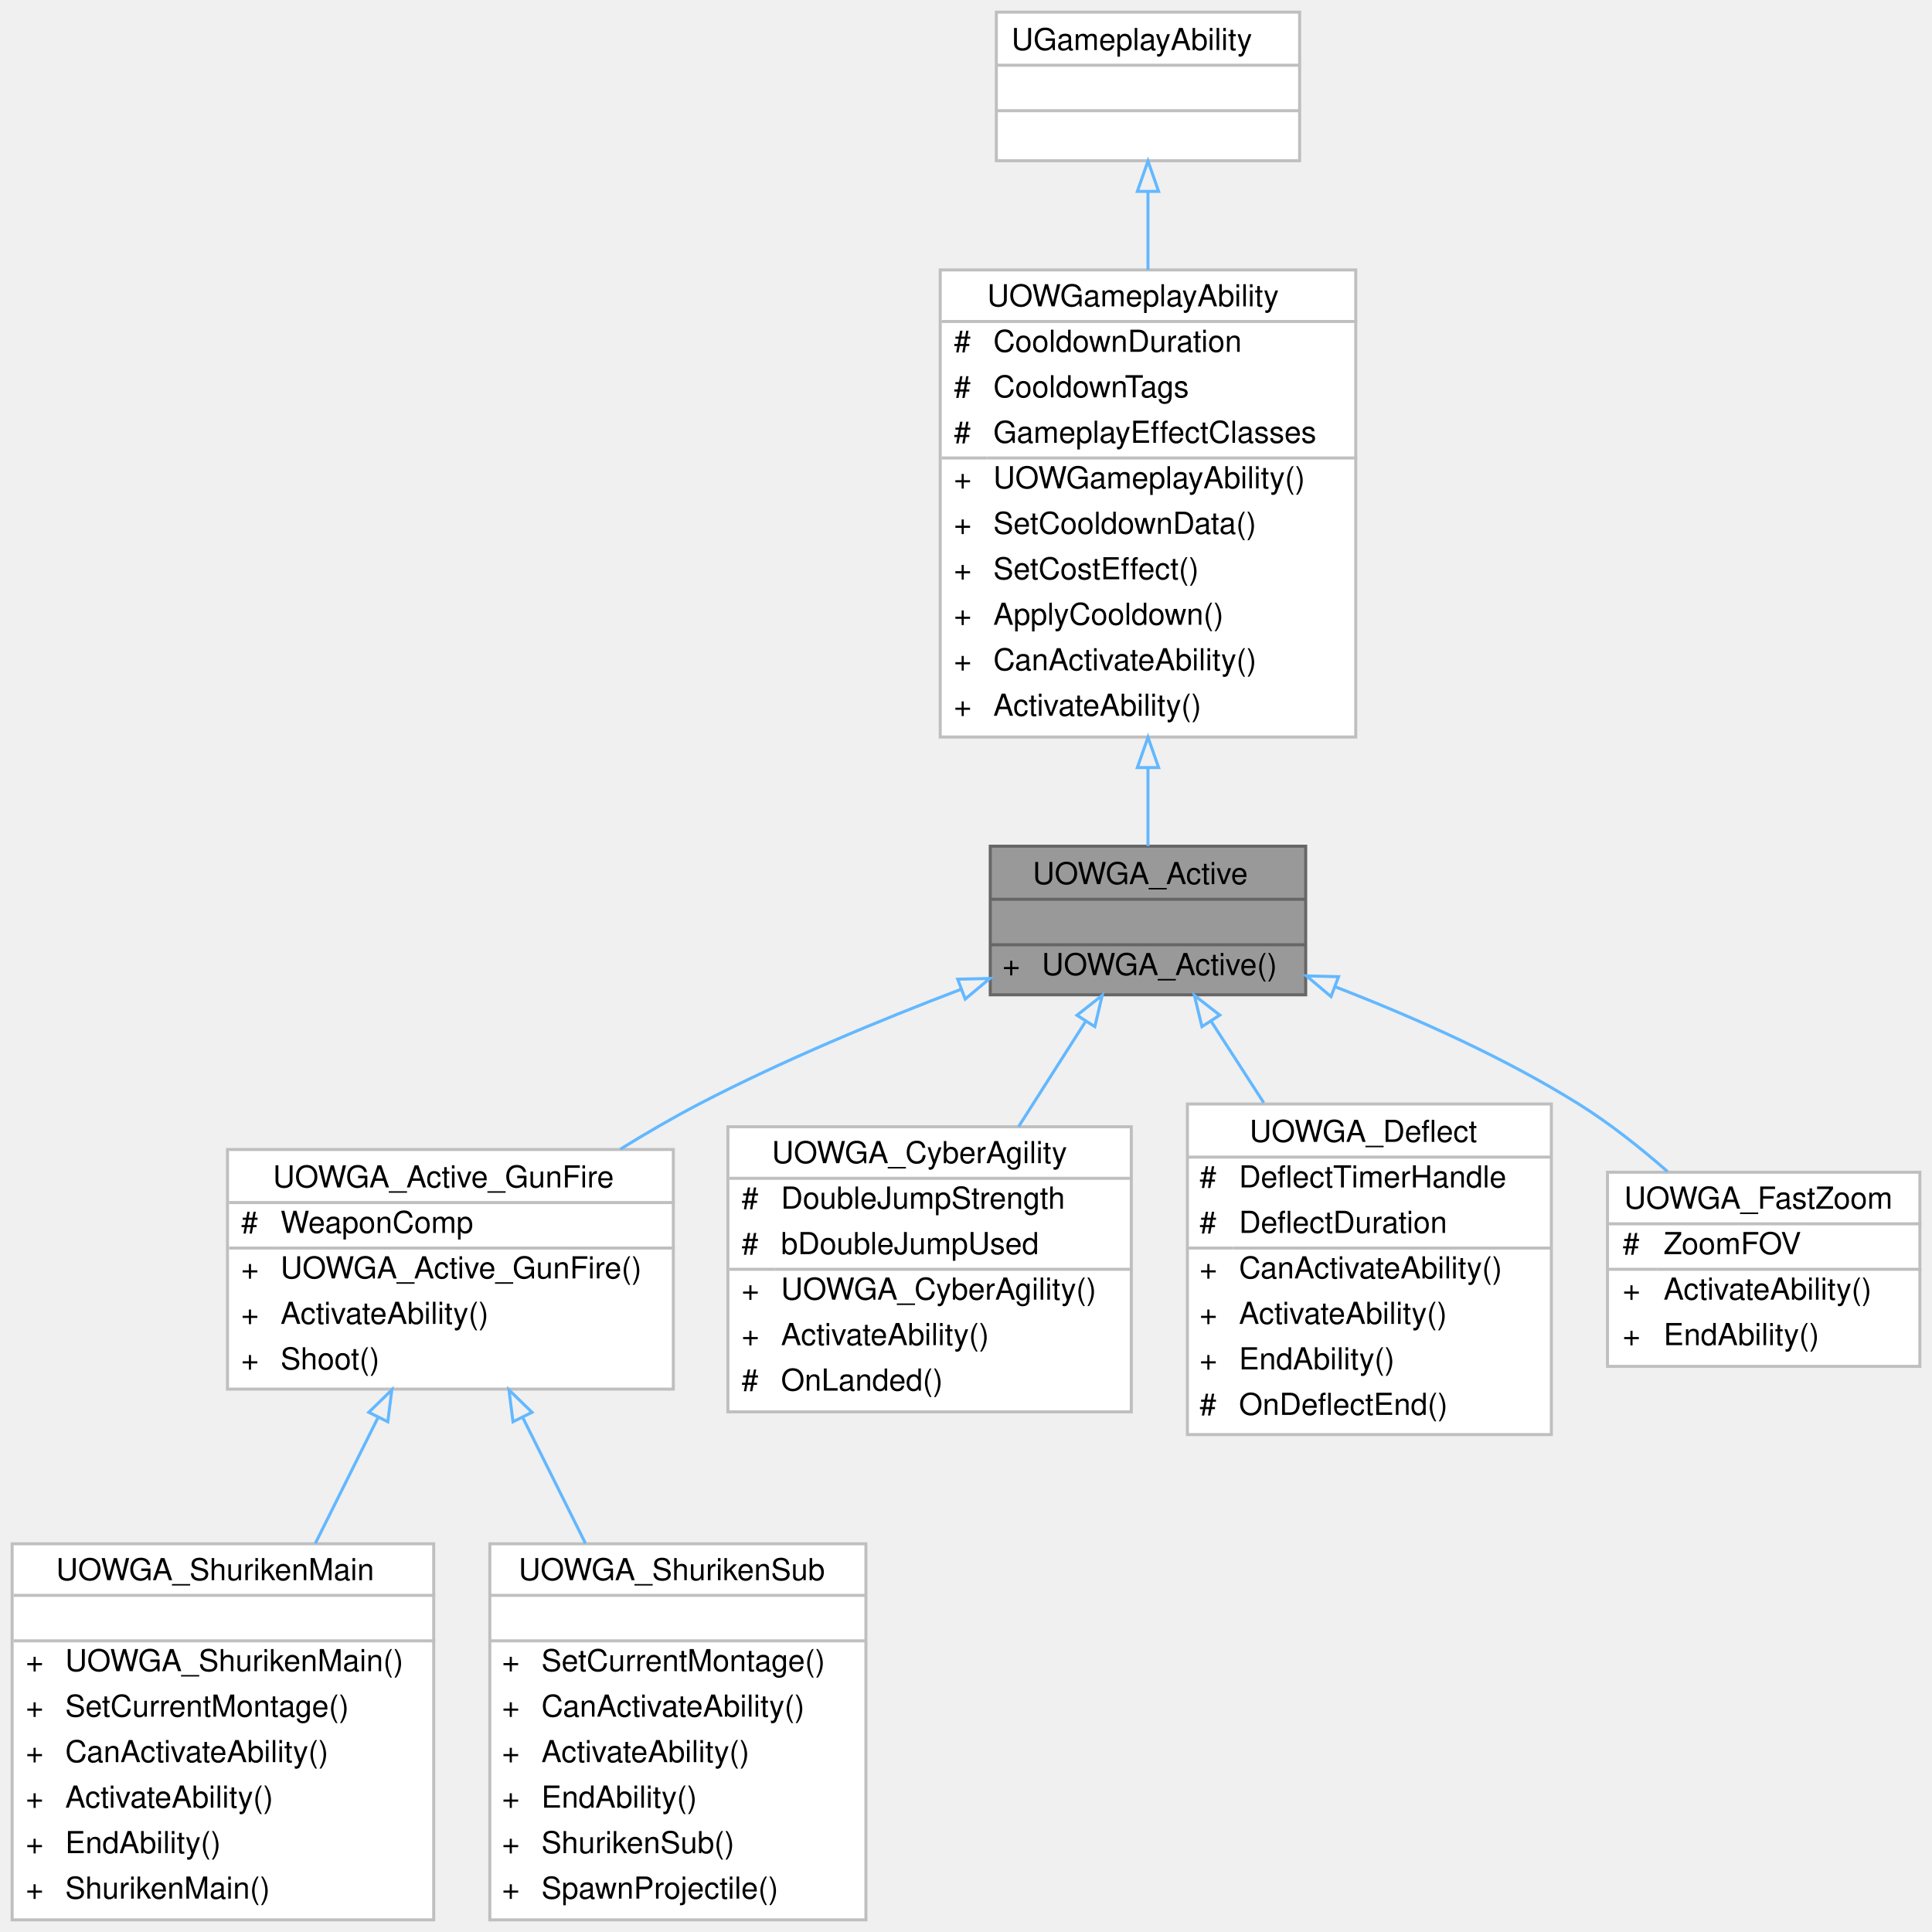
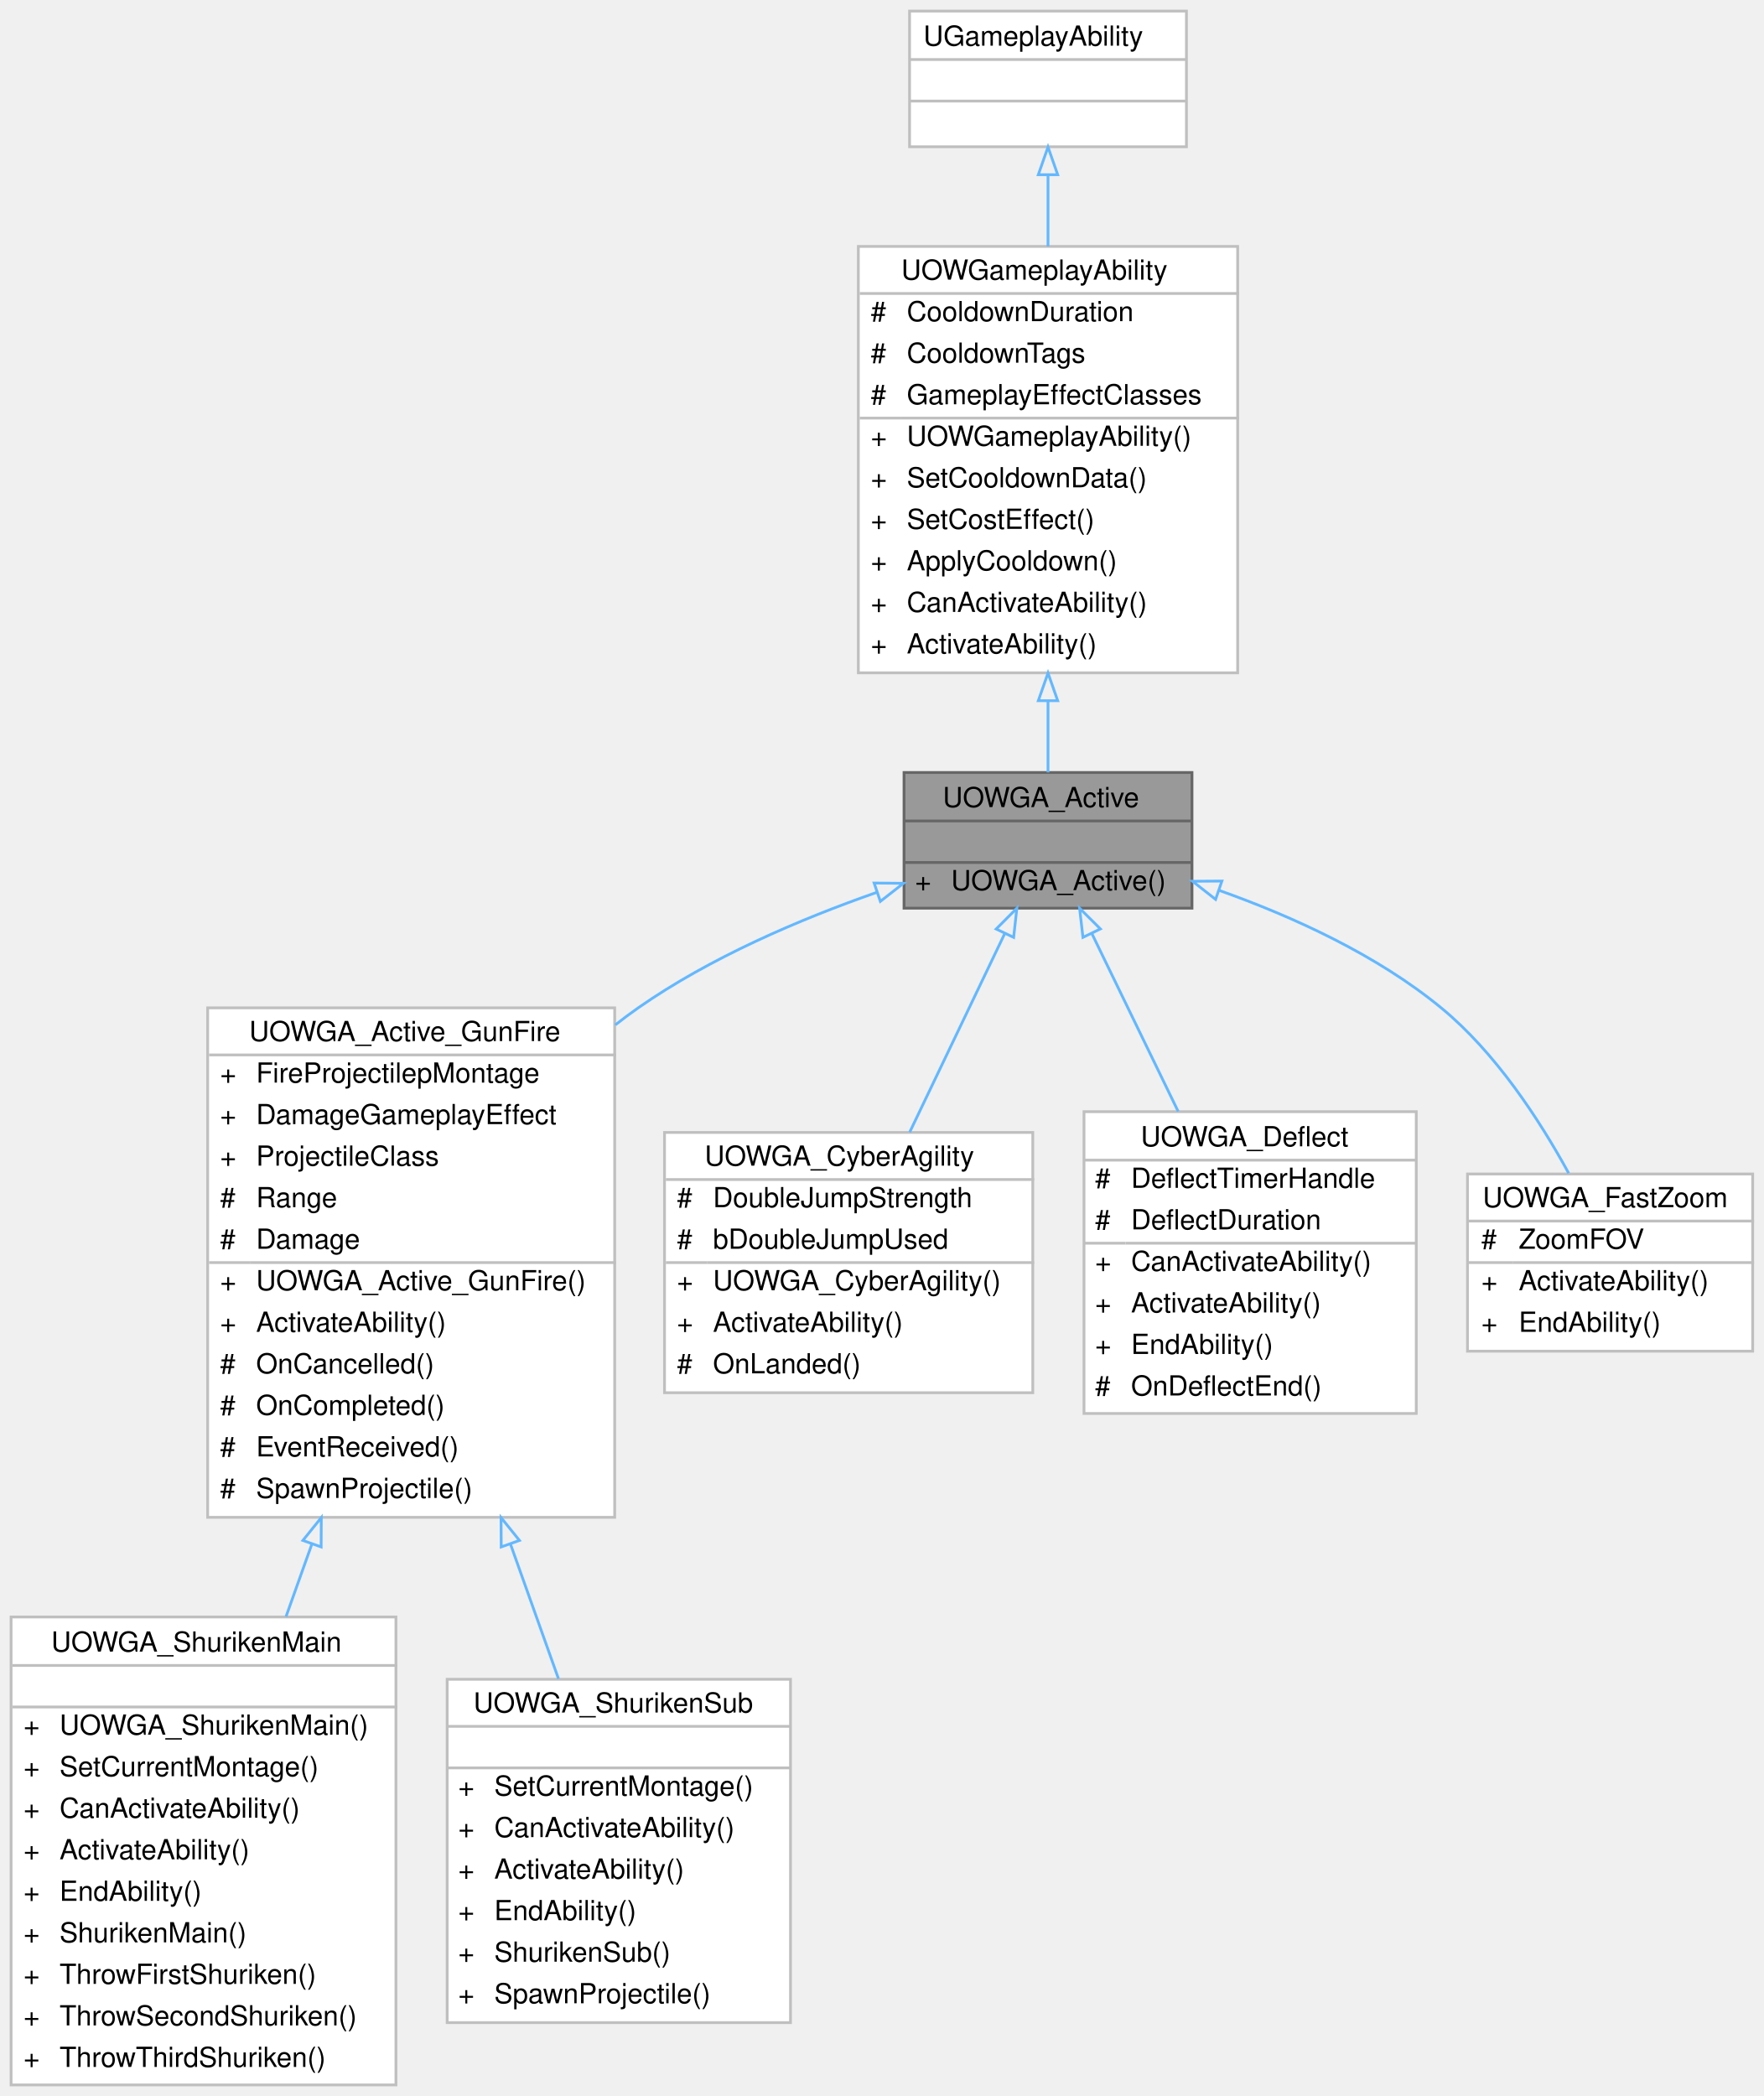
- <svg xmlns="http://www.w3.org/2000/svg" xmlns:xlink="http://www.w3.org/1999/xlink" width="637pt" height="637pt" viewBox="0.00 0.00 637.00 637.00">
-   <g id="graph0" class="graph" transform="scale(1 1) rotate(0) translate(4 633)">
+ <svg xmlns="http://www.w3.org/2000/svg" xmlns:xlink="http://www.w3.org/1999/xlink" width="637pt" height="757pt" viewBox="0.00 0.00 637.00 757.00">
+   <g id="graph0" class="graph" transform="scale(1 1) rotate(0) translate(4 753)">
    <g id="Node000001" class="node">
      <g id="a_Node000001">
        <a xlink:title=" ">
-           <polygon fill="#999999" stroke="transparent" points="426.5,-354 322.5,-354 322.5,-305 426.5,-305 426.5,-354" />
-           <text text-anchor="start" x="336.5" y="-341.5" font-family="Helvetica,sans-Serif" font-size="10.00">UOWGA_Active</text>
-           <text text-anchor="start" x="372.5" y="-326.5" font-family="Helvetica,sans-Serif" font-size="10.00"> </text>
-           <text text-anchor="start" x="326.5" y="-311.5" font-family="Helvetica,sans-Serif" font-size="10.00">+</text>
-           <text text-anchor="start" x="339.5" y="-311.5" font-family="Helvetica,sans-Serif" font-size="10.00">UOWGA_Active()</text>
-           <polygon fill="#666666" stroke="#666666" points="322.5,-336.5 322.5,-336.5 426.5,-336.5 426.5,-336.5 322.5,-336.5" />
-           <polygon fill="#666666" stroke="#666666" points="322.5,-321.5 322.5,-321.5 426.5,-321.5 426.5,-321.5 322.5,-321.5" />
-           <polygon fill="none" stroke="#666666" points="322.5,-305 322.5,-354 426.5,-354 426.5,-305 322.5,-305" />
+           <polygon fill="#999999" stroke="transparent" points="426.5,-474 322.5,-474 322.5,-425 426.5,-425 426.5,-474" />
+           <text text-anchor="start" x="336.5" y="-461.5" font-family="Helvetica,sans-Serif" font-size="10.00">UOWGA_Active</text>
+           <text text-anchor="start" x="372.5" y="-446.5" font-family="Helvetica,sans-Serif" font-size="10.00"> </text>
+           <text text-anchor="start" x="326.5" y="-431.5" font-family="Helvetica,sans-Serif" font-size="10.00">+</text>
+           <text text-anchor="start" x="339.5" y="-431.5" font-family="Helvetica,sans-Serif" font-size="10.00">UOWGA_Active()</text>
+           <polygon fill="#666666" stroke="#666666" points="322.5,-456.5 322.5,-456.5 426.5,-456.5 426.5,-456.5 322.5,-456.5" />
+           <polygon fill="#666666" stroke="#666666" points="322.5,-441.5 322.5,-441.5 426.5,-441.5 426.5,-441.5 322.5,-441.5" />
+           <polygon fill="none" stroke="#666666" points="322.5,-425 322.5,-474 426.5,-474 426.5,-425 322.5,-425" />
        </a>
      </g>
    </g>
    <g id="Node000004" class="node">
      <g id="a_Node000004">
        <a xlink:href="classUOWGA__Active__GunFire.html" target="_top" xlink:title=" ">
-           <polygon fill="white" stroke="transparent" points="218,-254 71,-254 71,-175 218,-175 218,-254" />
-           <text text-anchor="start" x="86" y="-241.5" font-family="Helvetica,sans-Serif" font-size="10.00">UOWGA_Active_GunFire</text>
-           <text text-anchor="start" x="75.5" y="-226.5" font-family="Helvetica,sans-Serif" font-size="10.00">#</text>
-           <text text-anchor="start" x="88.5" y="-226.5" font-family="Helvetica,sans-Serif" font-size="10.00">WeaponComp</text>
-           <text text-anchor="start" x="75.5" y="-211.5" font-family="Helvetica,sans-Serif" font-size="10.00">+</text>
-           <text text-anchor="start" x="88.5" y="-211.5" font-family="Helvetica,sans-Serif" font-size="10.00">UOWGA_Active_GunFire()</text>
-           <text text-anchor="start" x="75.5" y="-196.5" font-family="Helvetica,sans-Serif" font-size="10.00">+</text>
-           <text text-anchor="start" x="88.5" y="-196.5" font-family="Helvetica,sans-Serif" font-size="10.00">ActivateAbility()</text>
-           <text text-anchor="start" x="75.5" y="-181.5" font-family="Helvetica,sans-Serif" font-size="10.00">+</text>
-           <text text-anchor="start" x="88.5" y="-181.5" font-family="Helvetica,sans-Serif" font-size="10.00">Shoot()</text>
-           <polygon fill="#bfbfbf" stroke="#bfbfbf" points="71.5,-236.5 71.5,-236.5 218.5,-236.5 218.5,-236.5 71.5,-236.5" />
-           <polygon fill="#bfbfbf" stroke="#bfbfbf" points="71.5,-221.5 71.5,-221.5 86.5,-221.5 86.5,-221.5 71.5,-221.5" />
-           <polygon fill="#bfbfbf" stroke="#bfbfbf" points="86.5,-221.5 86.5,-221.5 218.5,-221.5 218.5,-221.5 86.5,-221.5" />
-           <polygon fill="none" stroke="#bfbfbf" points="71,-175 71,-254 218,-254 218,-175 71,-175" />
+           <polygon fill="white" stroke="transparent" points="218,-389 71,-389 71,-205 218,-205 218,-389" />
+           <text text-anchor="start" x="86" y="-377" font-family="Helvetica,sans-Serif" font-size="10.00">UOWGA_Active_GunFire</text>
+           <text text-anchor="start" x="75.5" y="-362" font-family="Helvetica,sans-Serif" font-size="10.00">+</text>
+           <text text-anchor="start" x="88.5" y="-362" font-family="Helvetica,sans-Serif" font-size="10.00">FireProjectilepMontage</text>
+           <text text-anchor="start" x="75.5" y="-347" font-family="Helvetica,sans-Serif" font-size="10.00">+</text>
+           <text text-anchor="start" x="88.5" y="-347" font-family="Helvetica,sans-Serif" font-size="10.00">DamageGameplayEffect</text>
+           <text text-anchor="start" x="75.5" y="-332" font-family="Helvetica,sans-Serif" font-size="10.00">+</text>
+           <text text-anchor="start" x="88.5" y="-332" font-family="Helvetica,sans-Serif" font-size="10.00">ProjectileClass</text>
+           <text text-anchor="start" x="75.5" y="-317" font-family="Helvetica,sans-Serif" font-size="10.00">#</text>
+           <text text-anchor="start" x="88.5" y="-317" font-family="Helvetica,sans-Serif" font-size="10.00">Range</text>
+           <text text-anchor="start" x="75.5" y="-302" font-family="Helvetica,sans-Serif" font-size="10.00">#</text>
+           <text text-anchor="start" x="88.5" y="-302" font-family="Helvetica,sans-Serif" font-size="10.00">Damage</text>
+           <text text-anchor="start" x="75.5" y="-287" font-family="Helvetica,sans-Serif" font-size="10.00">+</text>
+           <text text-anchor="start" x="88.5" y="-287" font-family="Helvetica,sans-Serif" font-size="10.00">UOWGA_Active_GunFire()</text>
+           <text text-anchor="start" x="75.5" y="-272" font-family="Helvetica,sans-Serif" font-size="10.00">+</text>
+           <text text-anchor="start" x="88.5" y="-272" font-family="Helvetica,sans-Serif" font-size="10.00">ActivateAbility()</text>
+           <text text-anchor="start" x="75.5" y="-257" font-family="Helvetica,sans-Serif" font-size="10.00">#</text>
+           <text text-anchor="start" x="88.5" y="-257" font-family="Helvetica,sans-Serif" font-size="10.00">OnCancelled()</text>
+           <text text-anchor="start" x="75.5" y="-242" font-family="Helvetica,sans-Serif" font-size="10.00">#</text>
+           <text text-anchor="start" x="88.5" y="-242" font-family="Helvetica,sans-Serif" font-size="10.00">OnCompleted()</text>
+           <text text-anchor="start" x="75.5" y="-227" font-family="Helvetica,sans-Serif" font-size="10.00">#</text>
+           <text text-anchor="start" x="88.5" y="-227" font-family="Helvetica,sans-Serif" font-size="10.00">EventReceived()</text>
+           <text text-anchor="start" x="75.5" y="-212" font-family="Helvetica,sans-Serif" font-size="10.00">#</text>
+           <text text-anchor="start" x="88.5" y="-212" font-family="Helvetica,sans-Serif" font-size="10.00">SpawnProjectile()</text>
+           <polygon fill="#bfbfbf" stroke="#bfbfbf" points="71.5,-372 71.5,-372 218.5,-372 218.5,-372 71.5,-372" />
+           <polygon fill="#bfbfbf" stroke="#bfbfbf" points="71.5,-297 71.5,-297 86.5,-297 86.5,-297 71.5,-297" />
+           <polygon fill="#bfbfbf" stroke="#bfbfbf" points="86.5,-297 86.5,-297 218.5,-297 218.5,-297 86.5,-297" />
+           <polygon fill="none" stroke="#bfbfbf" points="71,-205 71,-389 218,-389 218,-205 71,-205" />
        </a>
      </g>
    </g>
    <g id="edge3_Node000001_Node000004" class="edge">
      <g id="a_edge3_Node000001_Node000004">
        <a xlink:title=" ">
-           <path fill="none" stroke="#63b8ff" d="M313,-306.87C285.93,-296.57 254.07,-283.36 226.5,-269 217.91,-264.52 209.07,-259.39 200.54,-254.11" />
-           <polygon fill="none" stroke="#63b8ff" points="311.77,-310.15 322.36,-310.39 314.23,-303.6 311.77,-310.15" />
+           <path fill="none" stroke="#63b8ff" d="M312.66,-430.71C284.84,-420.98 252.49,-407.16 226.5,-389 223.71,-387.05 220.95,-384.99 218.22,-382.84" />
+           <polygon fill="none" stroke="#63b8ff" points="311.7,-434.08 322.29,-433.98 313.95,-427.45 311.7,-434.08" />
        </a>
      </g>
    </g>
    <g id="Node000007" class="node">
      <g id="a_Node000007">
        <a xlink:href="classUOWGA__CyberAgility.html" target="_top" xlink:title=" ">
-           <polygon fill="white" stroke="transparent" points="369,-261.5 236,-261.5 236,-167.5 369,-167.5 369,-261.5" />
-           <text text-anchor="start" x="250.5" y="-249.5" font-family="Helvetica,sans-Serif" font-size="10.00">UOWGA_CyberAgility</text>
-           <text text-anchor="start" x="240.5" y="-234.5" font-family="Helvetica,sans-Serif" font-size="10.00">#</text>
-           <text text-anchor="start" x="253.5" y="-234.5" font-family="Helvetica,sans-Serif" font-size="10.00">DoubleJumpStrength</text>
-           <text text-anchor="start" x="240.5" y="-219.5" font-family="Helvetica,sans-Serif" font-size="10.00">#</text>
-           <text text-anchor="start" x="253.5" y="-219.5" font-family="Helvetica,sans-Serif" font-size="10.00">bDoubleJumpUsed</text>
-           <text text-anchor="start" x="240.5" y="-204.5" font-family="Helvetica,sans-Serif" font-size="10.00">+</text>
-           <text text-anchor="start" x="253.5" y="-204.5" font-family="Helvetica,sans-Serif" font-size="10.00">UOWGA_CyberAgility()</text>
-           <text text-anchor="start" x="240.5" y="-189.5" font-family="Helvetica,sans-Serif" font-size="10.00">+</text>
-           <text text-anchor="start" x="253.5" y="-189.5" font-family="Helvetica,sans-Serif" font-size="10.00">ActivateAbility()</text>
-           <text text-anchor="start" x="240.5" y="-174.5" font-family="Helvetica,sans-Serif" font-size="10.00">#</text>
-           <text text-anchor="start" x="253.5" y="-174.5" font-family="Helvetica,sans-Serif" font-size="10.00">OnLanded()</text>
-           <polygon fill="#bfbfbf" stroke="#bfbfbf" points="236.5,-244.5 236.5,-244.5 369.5,-244.5 369.5,-244.5 236.5,-244.5" />
-           <polygon fill="#bfbfbf" stroke="#bfbfbf" points="236.5,-214.5 236.5,-214.5 251.5,-214.5 251.5,-214.5 236.5,-214.5" />
-           <polygon fill="#bfbfbf" stroke="#bfbfbf" points="251.5,-214.5 251.5,-214.5 369.5,-214.5 369.5,-214.5 251.5,-214.5" />
-           <polygon fill="none" stroke="#bfbfbf" points="236,-167.5 236,-261.5 369,-261.5 369,-167.5 236,-167.5" />
+           <polygon fill="white" stroke="transparent" points="369,-344 236,-344 236,-250 369,-250 369,-344" />
+           <text text-anchor="start" x="250.5" y="-332" font-family="Helvetica,sans-Serif" font-size="10.00">UOWGA_CyberAgility</text>
+           <text text-anchor="start" x="240.5" y="-317" font-family="Helvetica,sans-Serif" font-size="10.00">#</text>
+           <text text-anchor="start" x="253.5" y="-317" font-family="Helvetica,sans-Serif" font-size="10.00">DoubleJumpStrength</text>
+           <text text-anchor="start" x="240.5" y="-302" font-family="Helvetica,sans-Serif" font-size="10.00">#</text>
+           <text text-anchor="start" x="253.5" y="-302" font-family="Helvetica,sans-Serif" font-size="10.00">bDoubleJumpUsed</text>
+           <text text-anchor="start" x="240.5" y="-287" font-family="Helvetica,sans-Serif" font-size="10.00">+</text>
+           <text text-anchor="start" x="253.5" y="-287" font-family="Helvetica,sans-Serif" font-size="10.00">UOWGA_CyberAgility()</text>
+           <text text-anchor="start" x="240.5" y="-272" font-family="Helvetica,sans-Serif" font-size="10.00">+</text>
+           <text text-anchor="start" x="253.5" y="-272" font-family="Helvetica,sans-Serif" font-size="10.00">ActivateAbility()</text>
+           <text text-anchor="start" x="240.5" y="-257" font-family="Helvetica,sans-Serif" font-size="10.00">#</text>
+           <text text-anchor="start" x="253.5" y="-257" font-family="Helvetica,sans-Serif" font-size="10.00">OnLanded()</text>
+           <polygon fill="#bfbfbf" stroke="#bfbfbf" points="236.5,-327 236.5,-327 369.5,-327 369.5,-327 236.5,-327" />
+           <polygon fill="#bfbfbf" stroke="#bfbfbf" points="236.5,-297 236.5,-297 251.5,-297 251.5,-297 236.5,-297" />
+           <polygon fill="#bfbfbf" stroke="#bfbfbf" points="251.5,-297 251.5,-297 369.5,-297 369.5,-297 251.5,-297" />
+           <polygon fill="none" stroke="#bfbfbf" points="236,-250 236,-344 369,-344 369,-250 236,-250" />
        </a>
      </g>
    </g>
    <g id="edge6_Node000001_Node000007" class="edge">
      <g id="a_edge6_Node000001_Node000007">
        <a xlink:title=" ">
-           <path fill="none" stroke="#63b8ff" d="M353.88,-296.14C347.02,-285.36 339.23,-273.14 331.83,-261.53" />
-           <polygon fill="none" stroke="#63b8ff" points="351.08,-298.26 359.41,-304.81 356.98,-294.5 351.08,-298.26" />
+           <path fill="none" stroke="#63b8ff" d="M358.88,-415.84C348.84,-394.86 335.64,-367.28 324.54,-344.08" />
+           <polygon fill="none" stroke="#63b8ff" points="355.78,-417.47 363.25,-424.98 362.09,-414.45 355.78,-417.47" />
        </a>
      </g>
    </g>
    <g id="Node000008" class="node">
      <g id="a_Node000008">
        <a xlink:href="classUOWGA__Deflect.html" target="_top" xlink:title=" ">
-           <polygon fill="white" stroke="transparent" points="507.5,-269 387.5,-269 387.5,-160 507.5,-160 507.5,-269" />
-           <text text-anchor="start" x="408" y="-256.5" font-family="Helvetica,sans-Serif" font-size="10.00">UOWGA_Deflect</text>
-           <text text-anchor="start" x="391.5" y="-241.5" font-family="Helvetica,sans-Serif" font-size="10.00">#</text>
-           <text text-anchor="start" x="404.5" y="-241.5" font-family="Helvetica,sans-Serif" font-size="10.00">DeflectTimerHandle</text>
-           <text text-anchor="start" x="391.5" y="-226.5" font-family="Helvetica,sans-Serif" font-size="10.00">#</text>
-           <text text-anchor="start" x="404.5" y="-226.5" font-family="Helvetica,sans-Serif" font-size="10.00">DeflectDuration</text>
-           <text text-anchor="start" x="391.5" y="-211.5" font-family="Helvetica,sans-Serif" font-size="10.00">+</text>
-           <text text-anchor="start" x="404.5" y="-211.5" font-family="Helvetica,sans-Serif" font-size="10.00">CanActivateAbility()</text>
-           <text text-anchor="start" x="391.5" y="-196.5" font-family="Helvetica,sans-Serif" font-size="10.00">+</text>
-           <text text-anchor="start" x="404.5" y="-196.5" font-family="Helvetica,sans-Serif" font-size="10.00">ActivateAbility()</text>
-           <text text-anchor="start" x="391.5" y="-181.5" font-family="Helvetica,sans-Serif" font-size="10.00">+</text>
-           <text text-anchor="start" x="404.5" y="-181.5" font-family="Helvetica,sans-Serif" font-size="10.00">EndAbility()</text>
-           <text text-anchor="start" x="391.5" y="-166.5" font-family="Helvetica,sans-Serif" font-size="10.00">#</text>
-           <text text-anchor="start" x="404.5" y="-166.5" font-family="Helvetica,sans-Serif" font-size="10.00">OnDeflectEnd()</text>
-           <polygon fill="#bfbfbf" stroke="#bfbfbf" points="387.5,-251.5 387.5,-251.5 507.5,-251.5 507.5,-251.5 387.5,-251.5" />
-           <polygon fill="#bfbfbf" stroke="#bfbfbf" points="387.5,-221.5 387.5,-221.5 402.5,-221.5 402.5,-221.5 387.5,-221.5" />
-           <polygon fill="#bfbfbf" stroke="#bfbfbf" points="402.5,-221.5 402.5,-221.5 507.5,-221.5 507.5,-221.5 402.5,-221.5" />
-           <polygon fill="none" stroke="#bfbfbf" points="387.5,-160 387.5,-269 507.5,-269 507.5,-160 387.5,-160" />
+           <polygon fill="white" stroke="transparent" points="507.5,-351.5 387.5,-351.5 387.5,-242.5 507.5,-242.5 507.5,-351.5" />
+           <text text-anchor="start" x="408" y="-339" font-family="Helvetica,sans-Serif" font-size="10.00">UOWGA_Deflect</text>
+           <text text-anchor="start" x="391.5" y="-324" font-family="Helvetica,sans-Serif" font-size="10.00">#</text>
+           <text text-anchor="start" x="404.5" y="-324" font-family="Helvetica,sans-Serif" font-size="10.00">DeflectTimerHandle</text>
+           <text text-anchor="start" x="391.5" y="-309" font-family="Helvetica,sans-Serif" font-size="10.00">#</text>
+           <text text-anchor="start" x="404.5" y="-309" font-family="Helvetica,sans-Serif" font-size="10.00">DeflectDuration</text>
+           <text text-anchor="start" x="391.5" y="-294" font-family="Helvetica,sans-Serif" font-size="10.00">+</text>
+           <text text-anchor="start" x="404.5" y="-294" font-family="Helvetica,sans-Serif" font-size="10.00">CanActivateAbility()</text>
+           <text text-anchor="start" x="391.5" y="-279" font-family="Helvetica,sans-Serif" font-size="10.00">+</text>
+           <text text-anchor="start" x="404.5" y="-279" font-family="Helvetica,sans-Serif" font-size="10.00">ActivateAbility()</text>
+           <text text-anchor="start" x="391.5" y="-264" font-family="Helvetica,sans-Serif" font-size="10.00">+</text>
+           <text text-anchor="start" x="404.5" y="-264" font-family="Helvetica,sans-Serif" font-size="10.00">EndAbility()</text>
+           <text text-anchor="start" x="391.5" y="-249" font-family="Helvetica,sans-Serif" font-size="10.00">#</text>
+           <text text-anchor="start" x="404.5" y="-249" font-family="Helvetica,sans-Serif" font-size="10.00">OnDeflectEnd()</text>
+           <polygon fill="#bfbfbf" stroke="#bfbfbf" points="387.5,-334 387.5,-334 507.5,-334 507.5,-334 387.5,-334" />
+           <polygon fill="#bfbfbf" stroke="#bfbfbf" points="387.5,-304 387.5,-304 402.5,-304 402.5,-304 387.5,-304" />
+           <polygon fill="#bfbfbf" stroke="#bfbfbf" points="402.5,-304 402.5,-304 507.5,-304 507.5,-304 402.5,-304" />
+           <polygon fill="none" stroke="#bfbfbf" points="387.5,-242.5 387.5,-351.5 507.5,-351.5 507.5,-242.5 387.5,-242.5" />
        </a>
      </g>
    </g>
    <g id="edge7_Node000001_Node000008" class="edge">
      <g id="a_edge7_Node000001_Node000008">
        <a xlink:title=" ">
-           <path fill="none" stroke="#63b8ff" d="M395.24,-296.4C400.68,-287.97 406.71,-278.65 412.67,-269.41" />
-           <polygon fill="none" stroke="#63b8ff" points="392.29,-294.51 389.8,-304.81 398.17,-298.31 392.29,-294.51" />
+           <path fill="none" stroke="#63b8ff" d="M390.28,-415.96C399.39,-397.18 411.08,-373.1 421.51,-351.59" />
+           <polygon fill="none" stroke="#63b8ff" points="387.12,-414.46 385.91,-424.98 393.42,-417.51 387.12,-414.46" />
        </a>
      </g>
    </g>
    <g id="Node000009" class="node">
      <g id="a_Node000009">
        <a xlink:href="classUOWGA__FastZoom.html" target="_top" xlink:title=" ">
-           <polygon fill="white" stroke="transparent" points="629,-246.5 526,-246.5 526,-182.5 629,-182.5 629,-246.5" />
-           <text text-anchor="start" x="531.5" y="-234.5" font-family="Helvetica,sans-Serif" font-size="10.00">UOWGA_FastZoom</text>
-           <text text-anchor="start" x="531" y="-219.5" font-family="Helvetica,sans-Serif" font-size="10.00">#</text>
-           <text text-anchor="start" x="544.5" y="-219.5" font-family="Helvetica,sans-Serif" font-size="10.00">ZoomFOV</text>
-           <text text-anchor="start" x="531" y="-204.5" font-family="Helvetica,sans-Serif" font-size="10.00">+</text>
-           <text text-anchor="start" x="544.5" y="-204.5" font-family="Helvetica,sans-Serif" font-size="10.00">ActivateAbility()</text>
-           <text text-anchor="start" x="531" y="-189.5" font-family="Helvetica,sans-Serif" font-size="10.00">+</text>
-           <text text-anchor="start" x="544.5" y="-189.5" font-family="Helvetica,sans-Serif" font-size="10.00">EndAbility()</text>
-           <polygon fill="#bfbfbf" stroke="#bfbfbf" points="526.5,-229.5 526.5,-229.5 629.5,-229.5 629.5,-229.5 526.5,-229.5" />
-           <polygon fill="#bfbfbf" stroke="#bfbfbf" points="526.5,-214.5 526.5,-214.5 542.5,-214.5 542.5,-214.5 526.5,-214.5" />
-           <polygon fill="#bfbfbf" stroke="#bfbfbf" points="542.5,-214.5 542.5,-214.5 629.5,-214.5 629.5,-214.5 542.5,-214.5" />
-           <polygon fill="none" stroke="#bfbfbf" points="526,-182.5 526,-246.5 629,-246.5 629,-182.5 526,-182.5" />
+           <polygon fill="white" stroke="transparent" points="629,-329 526,-329 526,-265 629,-265 629,-329" />
+           <text text-anchor="start" x="531.5" y="-317" font-family="Helvetica,sans-Serif" font-size="10.00">UOWGA_FastZoom</text>
+           <text text-anchor="start" x="531" y="-302" font-family="Helvetica,sans-Serif" font-size="10.00">#</text>
+           <text text-anchor="start" x="544.5" y="-302" font-family="Helvetica,sans-Serif" font-size="10.00">ZoomFOV</text>
+           <text text-anchor="start" x="531" y="-287" font-family="Helvetica,sans-Serif" font-size="10.00">+</text>
+           <text text-anchor="start" x="544.5" y="-287" font-family="Helvetica,sans-Serif" font-size="10.00">ActivateAbility()</text>
+           <text text-anchor="start" x="531" y="-272" font-family="Helvetica,sans-Serif" font-size="10.00">+</text>
+           <text text-anchor="start" x="544.5" y="-272" font-family="Helvetica,sans-Serif" font-size="10.00">EndAbility()</text>
+           <polygon fill="#bfbfbf" stroke="#bfbfbf" points="526.5,-312 526.5,-312 629.5,-312 629.5,-312 526.5,-312" />
+           <polygon fill="#bfbfbf" stroke="#bfbfbf" points="526.5,-297 526.5,-297 542.5,-297 542.5,-297 526.5,-297" />
+           <polygon fill="#bfbfbf" stroke="#bfbfbf" points="542.5,-297 542.5,-297 629.5,-297 629.5,-297 542.5,-297" />
+           <polygon fill="none" stroke="#bfbfbf" points="526,-265 526,-329 629,-329 629,-265 526,-265" />
        </a>
      </g>
    </g>
    <g id="edge8_Node000001_Node000009" class="edge">
      <g id="a_edge8_Node000001_Node000009">
        <a xlink:title=" ">
-           <path fill="none" stroke="#63b8ff" d="M436.39,-307.58C462.1,-297.64 491.67,-284.51 516.5,-269 526.65,-262.66 536.79,-254.63 545.8,-246.73" />
-           <polygon fill="none" stroke="#63b8ff" points="434.85,-304.42 426.74,-311.24 437.33,-310.97 434.85,-304.42" />
+           <path fill="none" stroke="#63b8ff" d="M436.33,-431.42C462.96,-421.95 493.25,-408.13 516.5,-389 536.18,-372.81 551.97,-348.63 562.55,-329.27" />
+           <polygon fill="none" stroke="#63b8ff" points="435.03,-428.17 426.7,-434.72 437.3,-434.79 435.03,-428.17" />
        </a>
      </g>
    </g>
    <g id="Node000002" class="node">
      <g id="a_Node000002">
        <a xlink:href="classUOWGameplayAbility.html" target="_top" xlink:title=" ">
-           <polygon fill="white" stroke="transparent" points="443,-544 306,-544 306,-390 443,-390 443,-544" />
-           <text text-anchor="start" x="321.5" y="-532" font-family="Helvetica,sans-Serif" font-size="10.00">UOWGameplayAbility</text>
-           <text text-anchor="start" x="310.5" y="-517" font-family="Helvetica,sans-Serif" font-size="10.00">#</text>
-           <text text-anchor="start" x="323.5" y="-517" font-family="Helvetica,sans-Serif" font-size="10.00">CooldownDuration</text>
-           <text text-anchor="start" x="310.5" y="-502" font-family="Helvetica,sans-Serif" font-size="10.00">#</text>
-           <text text-anchor="start" x="323.5" y="-502" font-family="Helvetica,sans-Serif" font-size="10.00">CooldownTags</text>
-           <text text-anchor="start" x="310.5" y="-487" font-family="Helvetica,sans-Serif" font-size="10.00">#</text>
-           <text text-anchor="start" x="323.5" y="-487" font-family="Helvetica,sans-Serif" font-size="10.00">GameplayEffectClasses</text>
-           <text text-anchor="start" x="310.5" y="-472" font-family="Helvetica,sans-Serif" font-size="10.00">+</text>
-           <text text-anchor="start" x="323.5" y="-472" font-family="Helvetica,sans-Serif" font-size="10.00">UOWGameplayAbility()</text>
-           <text text-anchor="start" x="310.5" y="-457" font-family="Helvetica,sans-Serif" font-size="10.00">+</text>
-           <text text-anchor="start" x="323.5" y="-457" font-family="Helvetica,sans-Serif" font-size="10.00">SetCooldownData()</text>
-           <text text-anchor="start" x="310.5" y="-442" font-family="Helvetica,sans-Serif" font-size="10.00">+</text>
-           <text text-anchor="start" x="323.5" y="-442" font-family="Helvetica,sans-Serif" font-size="10.00">SetCostEffect()</text>
-           <text text-anchor="start" x="310.5" y="-427" font-family="Helvetica,sans-Serif" font-size="10.00">+</text>
-           <text text-anchor="start" x="323.5" y="-427" font-family="Helvetica,sans-Serif" font-size="10.00">ApplyCooldown()</text>
-           <text text-anchor="start" x="310.5" y="-412" font-family="Helvetica,sans-Serif" font-size="10.00">+</text>
-           <text text-anchor="start" x="323.5" y="-412" font-family="Helvetica,sans-Serif" font-size="10.00">CanActivateAbility()</text>
-           <text text-anchor="start" x="310.5" y="-397" font-family="Helvetica,sans-Serif" font-size="10.00">+</text>
-           <text text-anchor="start" x="323.5" y="-397" font-family="Helvetica,sans-Serif" font-size="10.00">ActivateAbility()</text>
-           <polygon fill="#bfbfbf" stroke="#bfbfbf" points="306.5,-527 306.5,-527 443.5,-527 443.5,-527 306.5,-527" />
-           <polygon fill="#bfbfbf" stroke="#bfbfbf" points="306.5,-482 306.5,-482 321.5,-482 321.5,-482 306.5,-482" />
-           <polygon fill="#bfbfbf" stroke="#bfbfbf" points="321.5,-482 321.5,-482 443.5,-482 443.5,-482 321.5,-482" />
-           <polygon fill="none" stroke="#bfbfbf" points="306,-390 306,-544 443,-544 443,-390 306,-390" />
+           <polygon fill="white" stroke="transparent" points="443,-664 306,-664 306,-510 443,-510 443,-664" />
+           <text text-anchor="start" x="321.5" y="-652" font-family="Helvetica,sans-Serif" font-size="10.00">UOWGameplayAbility</text>
+           <text text-anchor="start" x="310.5" y="-637" font-family="Helvetica,sans-Serif" font-size="10.00">#</text>
+           <text text-anchor="start" x="323.5" y="-637" font-family="Helvetica,sans-Serif" font-size="10.00">CooldownDuration</text>
+           <text text-anchor="start" x="310.5" y="-622" font-family="Helvetica,sans-Serif" font-size="10.00">#</text>
+           <text text-anchor="start" x="323.5" y="-622" font-family="Helvetica,sans-Serif" font-size="10.00">CooldownTags</text>
+           <text text-anchor="start" x="310.5" y="-607" font-family="Helvetica,sans-Serif" font-size="10.00">#</text>
+           <text text-anchor="start" x="323.5" y="-607" font-family="Helvetica,sans-Serif" font-size="10.00">GameplayEffectClasses</text>
+           <text text-anchor="start" x="310.5" y="-592" font-family="Helvetica,sans-Serif" font-size="10.00">+</text>
+           <text text-anchor="start" x="323.5" y="-592" font-family="Helvetica,sans-Serif" font-size="10.00">UOWGameplayAbility()</text>
+           <text text-anchor="start" x="310.5" y="-577" font-family="Helvetica,sans-Serif" font-size="10.00">+</text>
+           <text text-anchor="start" x="323.5" y="-577" font-family="Helvetica,sans-Serif" font-size="10.00">SetCooldownData()</text>
+           <text text-anchor="start" x="310.5" y="-562" font-family="Helvetica,sans-Serif" font-size="10.00">+</text>
+           <text text-anchor="start" x="323.5" y="-562" font-family="Helvetica,sans-Serif" font-size="10.00">SetCostEffect()</text>
+           <text text-anchor="start" x="310.5" y="-547" font-family="Helvetica,sans-Serif" font-size="10.00">+</text>
+           <text text-anchor="start" x="323.5" y="-547" font-family="Helvetica,sans-Serif" font-size="10.00">ApplyCooldown()</text>
+           <text text-anchor="start" x="310.5" y="-532" font-family="Helvetica,sans-Serif" font-size="10.00">+</text>
+           <text text-anchor="start" x="323.5" y="-532" font-family="Helvetica,sans-Serif" font-size="10.00">CanActivateAbility()</text>
+           <text text-anchor="start" x="310.5" y="-517" font-family="Helvetica,sans-Serif" font-size="10.00">+</text>
+           <text text-anchor="start" x="323.5" y="-517" font-family="Helvetica,sans-Serif" font-size="10.00">ActivateAbility()</text>
+           <polygon fill="#bfbfbf" stroke="#bfbfbf" points="306.5,-647 306.5,-647 443.5,-647 443.5,-647 306.5,-647" />
+           <polygon fill="#bfbfbf" stroke="#bfbfbf" points="306.5,-602 306.5,-602 321.5,-602 321.5,-602 306.5,-602" />
+           <polygon fill="#bfbfbf" stroke="#bfbfbf" points="321.5,-602 321.5,-602 443.5,-602 443.5,-602 321.5,-602" />
+           <polygon fill="none" stroke="#bfbfbf" points="306,-510 306,-664 443,-664 443,-510 306,-510" />
        </a>
      </g>
    </g>
    <g id="edge1_Node000001_Node000002" class="edge">
      <g id="a_edge1_Node000001_Node000002">
        <a xlink:title=" ">
-           <path fill="none" stroke="#63b8ff" d="M374.5,-379.67C374.5,-370.37 374.5,-361.57 374.5,-354.06" />
-           <polygon fill="none" stroke="#63b8ff" points="371,-379.93 374.5,-389.93 378,-379.93 371,-379.93" />
+           <path fill="none" stroke="#63b8ff" d="M374.5,-499.67C374.5,-490.37 374.5,-481.57 374.5,-474.06" />
+           <polygon fill="none" stroke="#63b8ff" points="371,-499.93 374.5,-509.93 378,-499.93 371,-499.93" />
        </a>
      </g>
    </g>
    <g id="Node000003" class="node">
      <g id="a_Node000003">
        <a xlink:title=" ">
-           <polygon fill="white" stroke="transparent" points="424.5,-629 324.5,-629 324.5,-580 424.5,-580 424.5,-629" />
-           <text text-anchor="start" x="329.5" y="-616.5" font-family="Helvetica,sans-Serif" font-size="10.00">UGameplayAbility</text>
-           <text text-anchor="start" x="372.5" y="-601.5" font-family="Helvetica,sans-Serif" font-size="10.00"> </text>
-           <text text-anchor="start" x="372.5" y="-586.5" font-family="Helvetica,sans-Serif" font-size="10.00"> </text>
-           <polygon fill="#bfbfbf" stroke="#bfbfbf" points="324.5,-611.5 324.5,-611.5 424.5,-611.5 424.5,-611.5 324.5,-611.5" />
-           <polygon fill="#bfbfbf" stroke="#bfbfbf" points="324.5,-596.5 324.5,-596.5 424.5,-596.5 424.5,-596.5 324.5,-596.5" />
-           <polygon fill="none" stroke="#bfbfbf" points="324.5,-580 324.5,-629 424.5,-629 424.5,-580 324.5,-580" />
+           <polygon fill="white" stroke="transparent" points="424.5,-749 324.5,-749 324.5,-700 424.5,-700 424.5,-749" />
+           <text text-anchor="start" x="329.5" y="-736.5" font-family="Helvetica,sans-Serif" font-size="10.00">UGameplayAbility</text>
+           <text text-anchor="start" x="372.5" y="-721.5" font-family="Helvetica,sans-Serif" font-size="10.00"> </text>
+           <text text-anchor="start" x="372.5" y="-706.5" font-family="Helvetica,sans-Serif" font-size="10.00"> </text>
+           <polygon fill="#bfbfbf" stroke="#bfbfbf" points="324.5,-731.5 324.5,-731.5 424.5,-731.5 424.5,-731.5 324.5,-731.5" />
+           <polygon fill="#bfbfbf" stroke="#bfbfbf" points="324.5,-716.5 324.5,-716.5 424.5,-716.5 424.5,-716.5 324.5,-716.5" />
+           <polygon fill="none" stroke="#bfbfbf" points="324.5,-700 324.5,-749 424.5,-749 424.5,-700 324.5,-700" />
        </a>
      </g>
    </g>
    <g id="edge2_Node000002_Node000003" class="edge">
      <g id="a_edge2_Node000002_Node000003">
        <a xlink:title=" ">
-           <path fill="none" stroke="#63b8ff" d="M374.5,-569.66C374.5,-561.74 374.5,-552.97 374.5,-544.01" />
-           <polygon fill="none" stroke="#63b8ff" points="371,-569.9 374.5,-579.9 378,-569.9 371,-569.9" />
+           <path fill="none" stroke="#63b8ff" d="M374.5,-689.66C374.5,-681.74 374.5,-672.97 374.5,-664.01" />
+           <polygon fill="none" stroke="#63b8ff" points="371,-689.9 374.5,-699.9 378,-689.9 371,-689.9" />
        </a>
      </g>
    </g>
    <g id="Node000005" class="node">
      <g id="a_Node000005">
        <a xlink:href="classUOWGA__ShurikenMain.html" target="_top" xlink:title=" ">
-           <polygon fill="white" stroke="transparent" points="139,-124 0,-124 0,0 139,0 139,-124" />
-           <text text-anchor="start" x="14.5" y="-112" font-family="Helvetica,sans-Serif" font-size="10.00">UOWGA_ShurikenMain</text>
-           <text text-anchor="start" x="68" y="-97" font-family="Helvetica,sans-Serif" font-size="10.00"> </text>
-           <text text-anchor="start" x="4.5" y="-82" font-family="Helvetica,sans-Serif" font-size="10.00">+</text>
-           <text text-anchor="start" x="17.5" y="-82" font-family="Helvetica,sans-Serif" font-size="10.00">UOWGA_ShurikenMain()</text>
-           <text text-anchor="start" x="4.5" y="-67" font-family="Helvetica,sans-Serif" font-size="10.00">+</text>
-           <text text-anchor="start" x="17.5" y="-67" font-family="Helvetica,sans-Serif" font-size="10.00">SetCurrentMontage()</text>
-           <text text-anchor="start" x="4.5" y="-52" font-family="Helvetica,sans-Serif" font-size="10.00">+</text>
-           <text text-anchor="start" x="17.5" y="-52" font-family="Helvetica,sans-Serif" font-size="10.00">CanActivateAbility()</text>
-           <text text-anchor="start" x="4.5" y="-37" font-family="Helvetica,sans-Serif" font-size="10.00">+</text>
-           <text text-anchor="start" x="17.5" y="-37" font-family="Helvetica,sans-Serif" font-size="10.00">ActivateAbility()</text>
-           <text text-anchor="start" x="4.5" y="-22" font-family="Helvetica,sans-Serif" font-size="10.00">+</text>
-           <text text-anchor="start" x="17.5" y="-22" font-family="Helvetica,sans-Serif" font-size="10.00">EndAbility()</text>
-           <text text-anchor="start" x="4.5" y="-7" font-family="Helvetica,sans-Serif" font-size="10.00">+</text>
-           <text text-anchor="start" x="17.5" y="-7" font-family="Helvetica,sans-Serif" font-size="10.00">ShurikenMain()</text>
-           <polygon fill="#bfbfbf" stroke="#bfbfbf" points="0.5,-107 0.5,-107 139.5,-107 139.5,-107 0.5,-107" />
-           <polygon fill="#bfbfbf" stroke="#bfbfbf" points="0.5,-92 0.5,-92 139.5,-92 139.5,-92 0.5,-92" />
-           <polygon fill="none" stroke="#bfbfbf" points="0,0 0,-124 139,-124 139,0 0,0" />
+           <polygon fill="white" stroke="transparent" points="139,-169 0,-169 0,0 139,0 139,-169" />
+           <text text-anchor="start" x="14.5" y="-156.5" font-family="Helvetica,sans-Serif" font-size="10.00">UOWGA_ShurikenMain</text>
+           <text text-anchor="start" x="68" y="-141.5" font-family="Helvetica,sans-Serif" font-size="10.00"> </text>
+           <text text-anchor="start" x="4.5" y="-126.5" font-family="Helvetica,sans-Serif" font-size="10.00">+</text>
+           <text text-anchor="start" x="17.5" y="-126.5" font-family="Helvetica,sans-Serif" font-size="10.00">UOWGA_ShurikenMain()</text>
+           <text text-anchor="start" x="4.5" y="-111.5" font-family="Helvetica,sans-Serif" font-size="10.00">+</text>
+           <text text-anchor="start" x="17.5" y="-111.5" font-family="Helvetica,sans-Serif" font-size="10.00">SetCurrentMontage()</text>
+           <text text-anchor="start" x="4.5" y="-96.5" font-family="Helvetica,sans-Serif" font-size="10.00">+</text>
+           <text text-anchor="start" x="17.5" y="-96.5" font-family="Helvetica,sans-Serif" font-size="10.00">CanActivateAbility()</text>
+           <text text-anchor="start" x="4.5" y="-81.5" font-family="Helvetica,sans-Serif" font-size="10.00">+</text>
+           <text text-anchor="start" x="17.5" y="-81.5" font-family="Helvetica,sans-Serif" font-size="10.00">ActivateAbility()</text>
+           <text text-anchor="start" x="4.5" y="-66.5" font-family="Helvetica,sans-Serif" font-size="10.00">+</text>
+           <text text-anchor="start" x="17.5" y="-66.5" font-family="Helvetica,sans-Serif" font-size="10.00">EndAbility()</text>
+           <text text-anchor="start" x="4.5" y="-51.5" font-family="Helvetica,sans-Serif" font-size="10.00">+</text>
+           <text text-anchor="start" x="17.5" y="-51.5" font-family="Helvetica,sans-Serif" font-size="10.00">ShurikenMain()</text>
+           <text text-anchor="start" x="4.5" y="-36.5" font-family="Helvetica,sans-Serif" font-size="10.00">+</text>
+           <text text-anchor="start" x="17.5" y="-36.5" font-family="Helvetica,sans-Serif" font-size="10.00">ThrowFirstShuriken()</text>
+           <text text-anchor="start" x="4.5" y="-21.5" font-family="Helvetica,sans-Serif" font-size="10.00">+</text>
+           <text text-anchor="start" x="17.5" y="-21.5" font-family="Helvetica,sans-Serif" font-size="10.00">ThrowSecondShuriken()</text>
+           <text text-anchor="start" x="4.5" y="-6.5" font-family="Helvetica,sans-Serif" font-size="10.00">+</text>
+           <text text-anchor="start" x="17.5" y="-6.5" font-family="Helvetica,sans-Serif" font-size="10.00">ThrowThirdShuriken()</text>
+           <polygon fill="#bfbfbf" stroke="#bfbfbf" points="0.5,-151.5 0.5,-151.5 139.5,-151.5 139.5,-151.5 0.5,-151.5" />
+           <polygon fill="#bfbfbf" stroke="#bfbfbf" points="0.5,-136.5 0.5,-136.5 139.5,-136.5 139.5,-136.5 0.5,-136.5" />
+           <polygon fill="none" stroke="#bfbfbf" points="0,0 0,-169 139,-169 139,0 0,0" />
        </a>
      </g>
    </g>
    <g id="edge4_Node000004_Node000005" class="edge">
      <g id="a_edge4_Node000004_Node000005">
        <a xlink:title=" ">
-           <path fill="none" stroke="#63b8ff" d="M120.54,-165.43C114,-152.29 106.81,-137.88 99.96,-124.11" />
-           <polygon fill="none" stroke="#63b8ff" points="117.59,-167.35 125.19,-174.74 123.86,-164.23 117.59,-167.35" />
+           <path fill="none" stroke="#63b8ff" d="M108.65,-195.38C105.52,-186.59 102.37,-177.75 99.29,-169.11" />
+           <polygon fill="none" stroke="#63b8ff" points="105.39,-196.65 112.04,-204.9 111.98,-194.3 105.39,-196.65" />
        </a>
      </g>
    </g>
    <g id="Node000006" class="node">
      <g id="a_Node000006">
        <a xlink:href="classUOWGA__ShurikenSub.html" target="_top" xlink:title=" ">
-           <polygon fill="white" stroke="transparent" points="281.5,-124 157.5,-124 157.5,0 281.5,0 281.5,-124" />
-           <text text-anchor="start" x="167" y="-112" font-family="Helvetica,sans-Serif" font-size="10.00">UOWGA_ShurikenSub</text>
-           <text text-anchor="start" x="217.5" y="-97" font-family="Helvetica,sans-Serif" font-size="10.00"> </text>
-           <text text-anchor="start" x="161.5" y="-82" font-family="Helvetica,sans-Serif" font-size="10.00">+</text>
-           <text text-anchor="start" x="174.5" y="-82" font-family="Helvetica,sans-Serif" font-size="10.00">SetCurrentMontage()</text>
-           <text text-anchor="start" x="161.5" y="-67" font-family="Helvetica,sans-Serif" font-size="10.00">+</text>
-           <text text-anchor="start" x="174.5" y="-67" font-family="Helvetica,sans-Serif" font-size="10.00">CanActivateAbility()</text>
-           <text text-anchor="start" x="161.5" y="-52" font-family="Helvetica,sans-Serif" font-size="10.00">+</text>
-           <text text-anchor="start" x="174.5" y="-52" font-family="Helvetica,sans-Serif" font-size="10.00">ActivateAbility()</text>
-           <text text-anchor="start" x="161.5" y="-37" font-family="Helvetica,sans-Serif" font-size="10.00">+</text>
-           <text text-anchor="start" x="174.5" y="-37" font-family="Helvetica,sans-Serif" font-size="10.00">EndAbility()</text>
-           <text text-anchor="start" x="161.5" y="-22" font-family="Helvetica,sans-Serif" font-size="10.00">+</text>
-           <text text-anchor="start" x="174.5" y="-22" font-family="Helvetica,sans-Serif" font-size="10.00">ShurikenSub()</text>
-           <text text-anchor="start" x="161.5" y="-7" font-family="Helvetica,sans-Serif" font-size="10.00">+</text>
-           <text text-anchor="start" x="174.5" y="-7" font-family="Helvetica,sans-Serif" font-size="10.00">SpawnProjectile()</text>
-           <polygon fill="#bfbfbf" stroke="#bfbfbf" points="157.5,-107 157.5,-107 281.5,-107 281.5,-107 157.5,-107" />
-           <polygon fill="#bfbfbf" stroke="#bfbfbf" points="157.5,-92 157.5,-92 281.5,-92 281.5,-92 157.5,-92" />
-           <polygon fill="none" stroke="#bfbfbf" points="157.5,0 157.5,-124 281.5,-124 281.5,0 157.5,0" />
+           <polygon fill="white" stroke="transparent" points="281.5,-146.5 157.5,-146.5 157.5,-22.5 281.5,-22.5 281.5,-146.5" />
+           <text text-anchor="start" x="167" y="-134.5" font-family="Helvetica,sans-Serif" font-size="10.00">UOWGA_ShurikenSub</text>
+           <text text-anchor="start" x="217.5" y="-119.5" font-family="Helvetica,sans-Serif" font-size="10.00"> </text>
+           <text text-anchor="start" x="161.5" y="-104.5" font-family="Helvetica,sans-Serif" font-size="10.00">+</text>
+           <text text-anchor="start" x="174.5" y="-104.5" font-family="Helvetica,sans-Serif" font-size="10.00">SetCurrentMontage()</text>
+           <text text-anchor="start" x="161.5" y="-89.5" font-family="Helvetica,sans-Serif" font-size="10.00">+</text>
+           <text text-anchor="start" x="174.5" y="-89.5" font-family="Helvetica,sans-Serif" font-size="10.00">CanActivateAbility()</text>
+           <text text-anchor="start" x="161.5" y="-74.5" font-family="Helvetica,sans-Serif" font-size="10.00">+</text>
+           <text text-anchor="start" x="174.5" y="-74.5" font-family="Helvetica,sans-Serif" font-size="10.00">ActivateAbility()</text>
+           <text text-anchor="start" x="161.5" y="-59.5" font-family="Helvetica,sans-Serif" font-size="10.00">+</text>
+           <text text-anchor="start" x="174.5" y="-59.5" font-family="Helvetica,sans-Serif" font-size="10.00">EndAbility()</text>
+           <text text-anchor="start" x="161.5" y="-44.5" font-family="Helvetica,sans-Serif" font-size="10.00">+</text>
+           <text text-anchor="start" x="174.5" y="-44.5" font-family="Helvetica,sans-Serif" font-size="10.00">ShurikenSub()</text>
+           <text text-anchor="start" x="161.5" y="-29.5" font-family="Helvetica,sans-Serif" font-size="10.00">+</text>
+           <text text-anchor="start" x="174.5" y="-29.5" font-family="Helvetica,sans-Serif" font-size="10.00">SpawnProjectile()</text>
+           <polygon fill="#bfbfbf" stroke="#bfbfbf" points="157.5,-129.5 157.5,-129.5 281.5,-129.5 281.5,-129.5 157.5,-129.5" />
+           <polygon fill="#bfbfbf" stroke="#bfbfbf" points="157.5,-114.5 157.5,-114.5 281.5,-114.5 281.5,-114.5 157.5,-114.5" />
+           <polygon fill="none" stroke="#bfbfbf" points="157.5,-22.5 157.5,-146.5 281.5,-146.5 281.5,-22.5 157.5,-22.5" />
        </a>
      </g>
    </g>
    <g id="edge5_Node000004_Node000006" class="edge">
      <g id="a_edge5_Node000004_Node000006">
        <a xlink:title=" ">
-           <path fill="none" stroke="#63b8ff" d="M168.46,-165.43C175,-152.29 182.19,-137.88 189.04,-124.11" />
-           <polygon fill="none" stroke="#63b8ff" points="165.14,-164.23 163.81,-174.74 171.41,-167.35 165.14,-164.23" />
+           <path fill="none" stroke="#63b8ff" d="M180.42,-195.17C186.32,-178.61 192.28,-161.91 197.7,-146.7" />
+           <polygon fill="none" stroke="#63b8ff" points="177.02,-194.3 176.96,-204.9 183.61,-196.65 177.02,-194.3" />
        </a>
      </g>
    </g>
  </g>
</svg>
